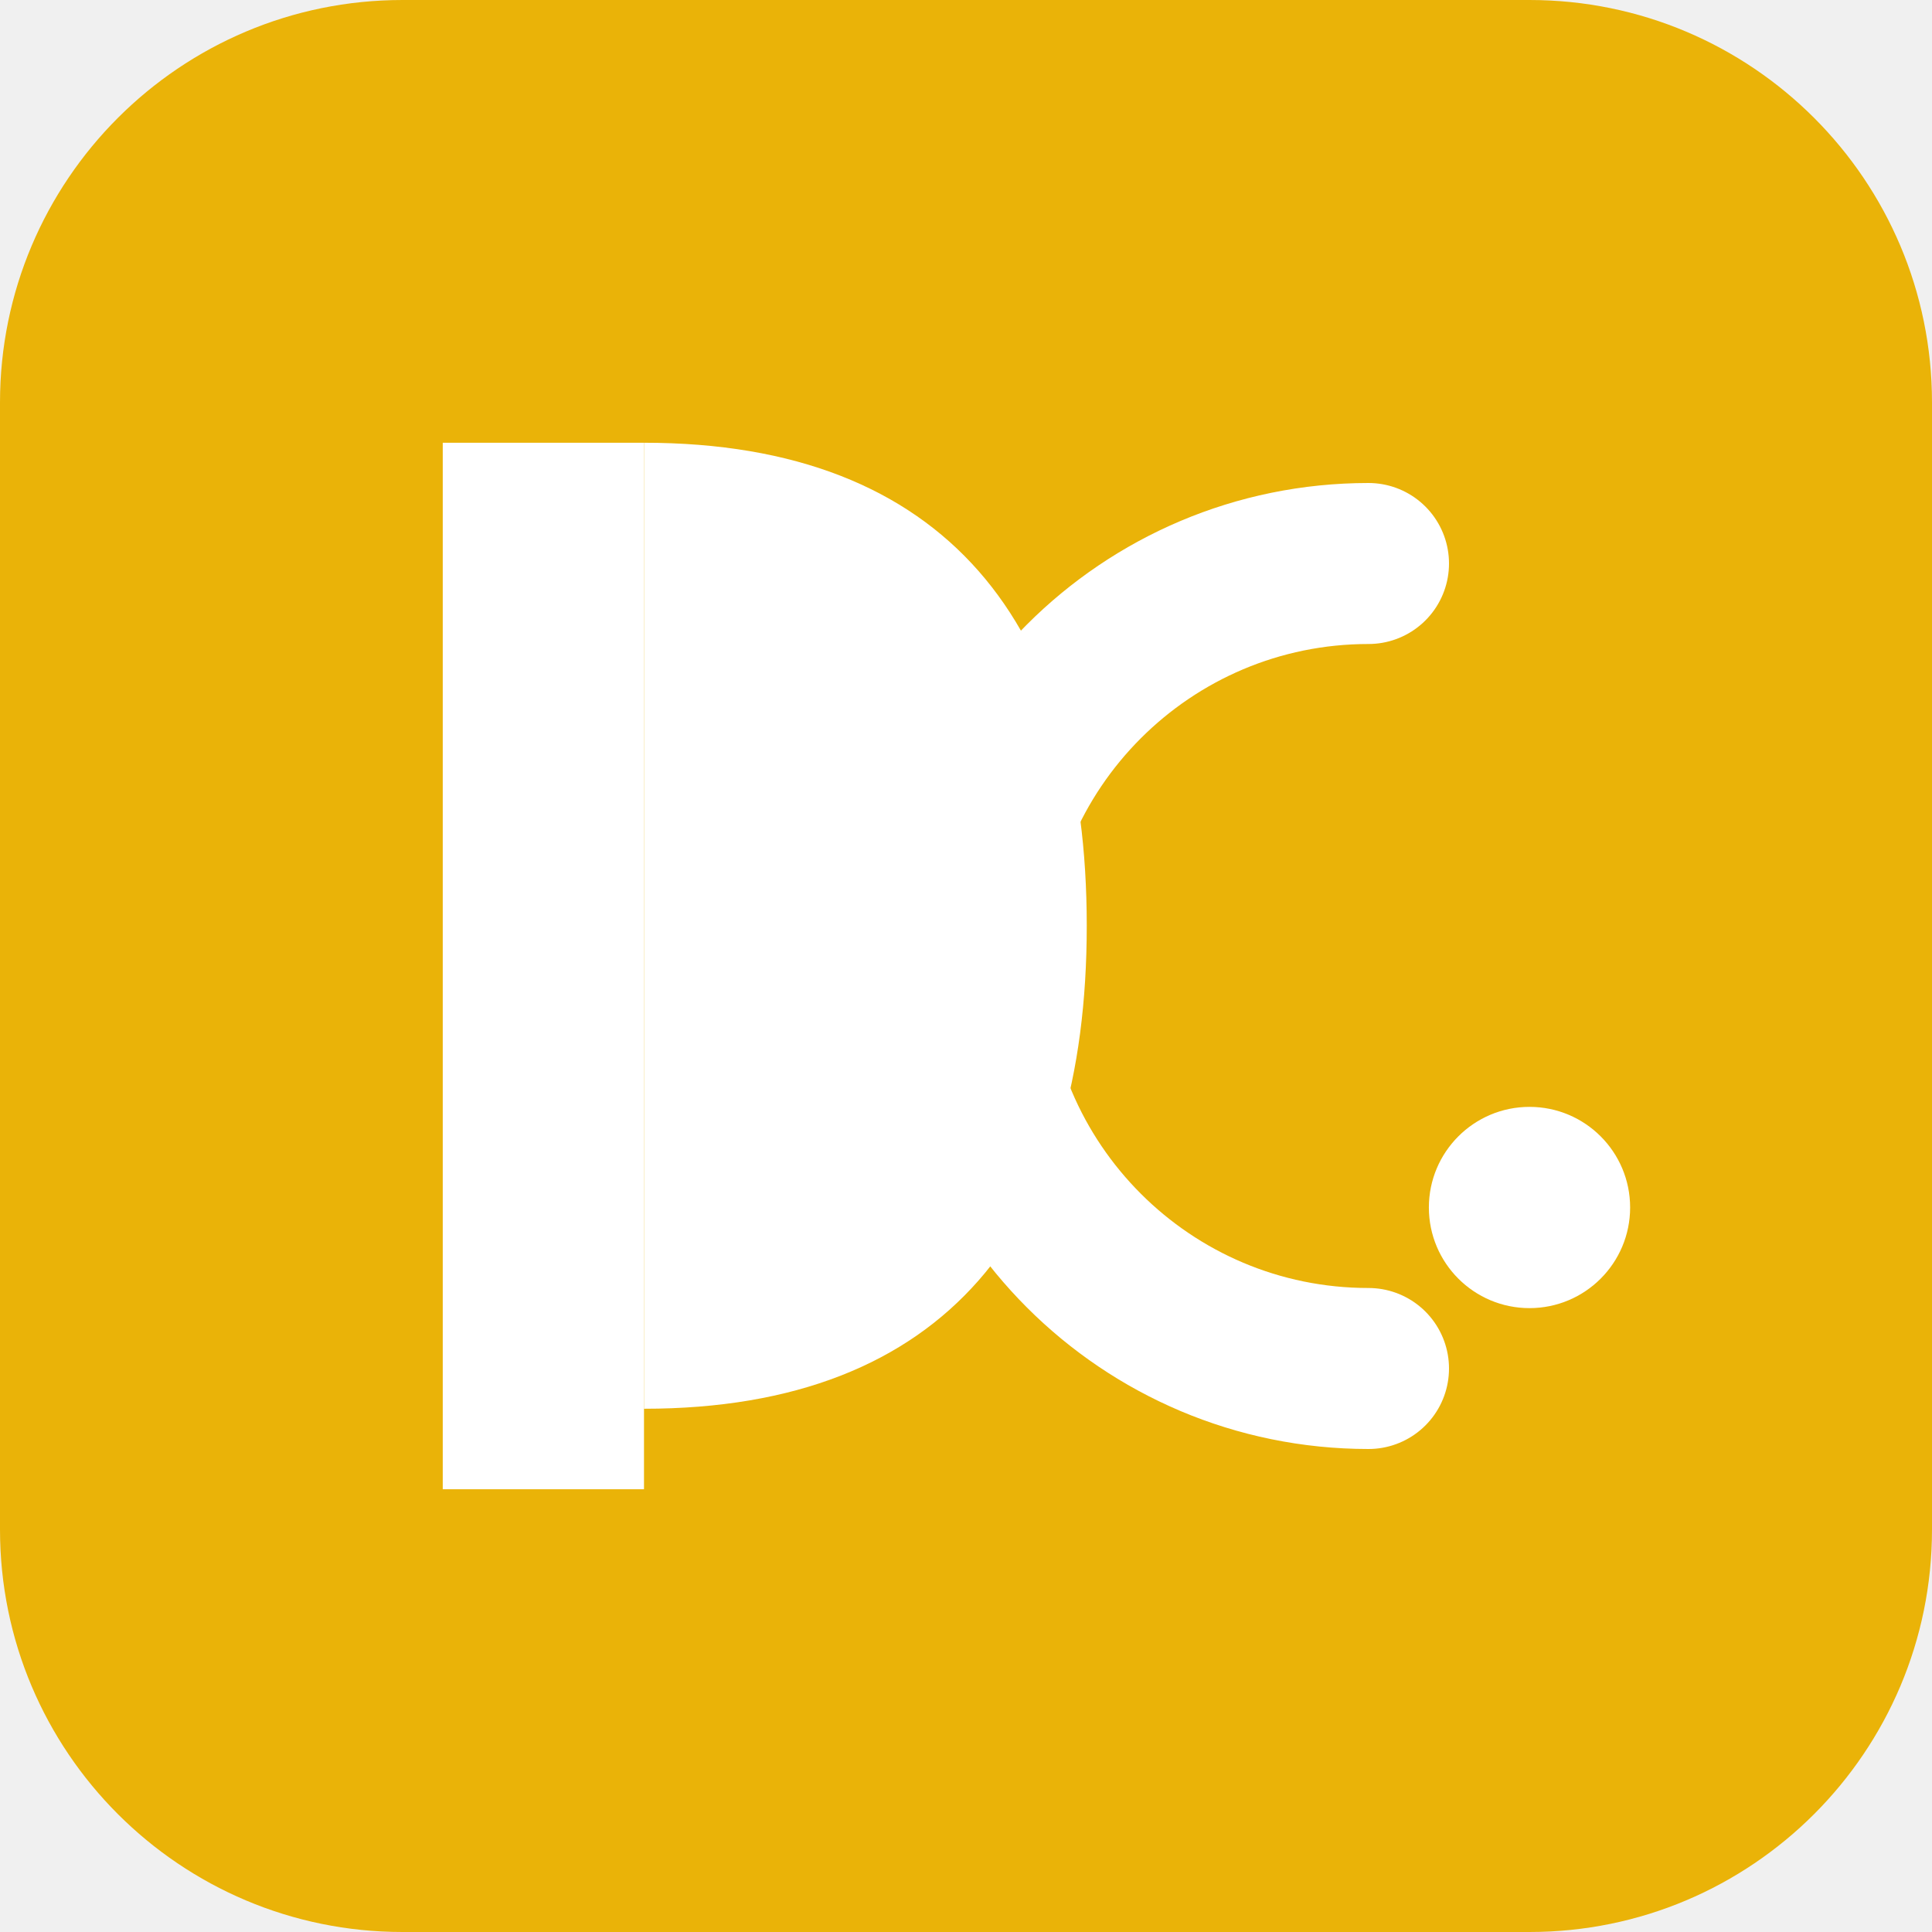
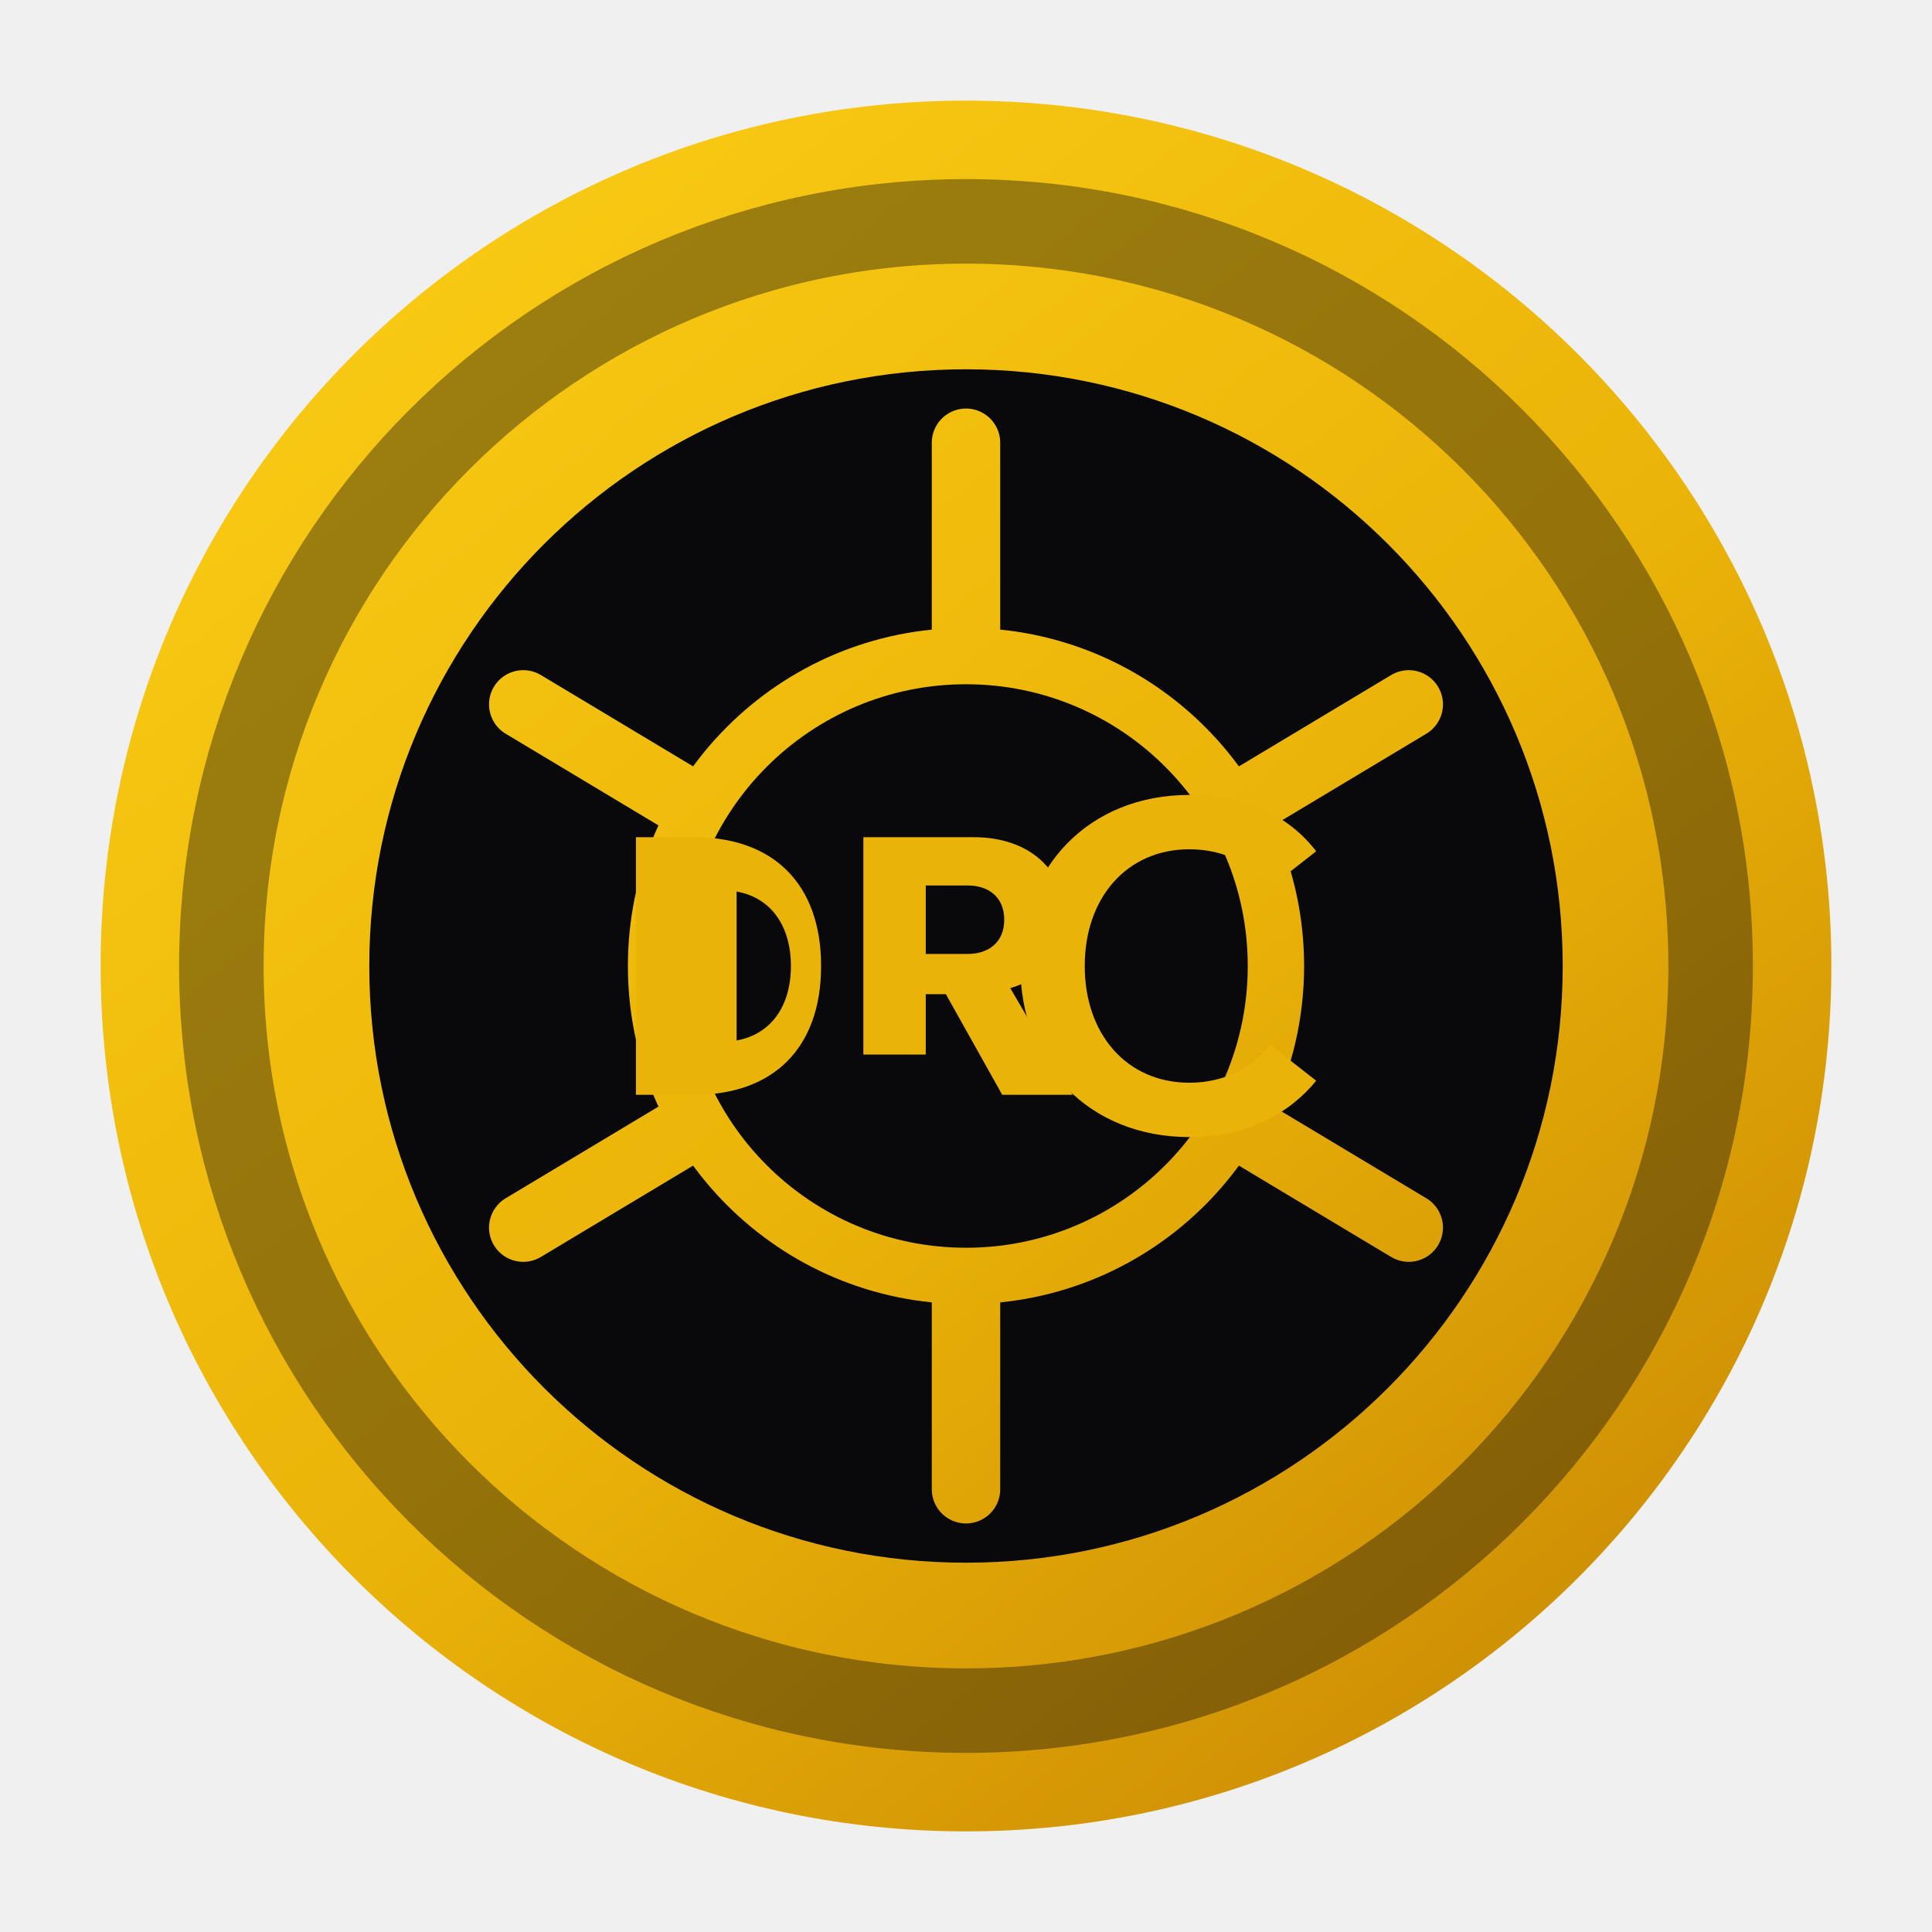
<svg xmlns="http://www.w3.org/2000/svg" viewBox="0 0 48 48" fill="none">
-   <rect width="48" height="48" rx="10" fill="#eab308" />
-   <path d="M11 11h5v26h-5z" fill="white" />
-   <path d="M16 11c7.5 0 11 4.5 11 12s-3.5 12-11 12V11z" fill="white" />
-   <path d="M34 14 A10 10 0 0 0 34 34" stroke="white" stroke-width="4" stroke-linecap="round" fill="none" />
-   <circle cx="38" cy="30" r="2.5" fill="white" />
+   <defs>
+     <linearGradient id="g" x1="8" y1="4" x2="40" y2="44" gradientUnits="userSpaceOnUse">
+       <stop stop-color="#facc15" />
+       <stop offset="0.55" stop-color="#eab308" />
+       <stop offset="1" stop-color="#ca8a04" />
+     </linearGradient>
+   </defs>
+   <circle cx="24" cy="24" r="21.5" fill="url(#g)" />
+   <circle cx="24" cy="24" r="18.5" fill="none" stroke="#09090b" stroke-width="2.1" opacity="0.38" />
+   <circle cx="24" cy="24" r="15.5" fill="#09090b" />
+   <circle cx="24" cy="24" r="15.5" fill="none" stroke="url(#g)" stroke-width="1.35" />
+   <g stroke="url(#g)" stroke-width="1.7" stroke-linecap="round">
+     <line x1="24" y1="11" x2="24" y2="17.4" />
+     <line x1="24" y1="30.6" x2="24" y2="37" />
+     <line x1="13" y1="17.5" x2="18.5" y2="20.8" />
+     <line x1="29.5" y1="27.2" x2="35" y2="30.5" />
+     <line x1="35" y1="17.5" x2="29.5" y2="20.8" />
+     <line x1="18.5" y1="27.2" x2="13" y2="30.5" />
+   </g>
+   <circle cx="24" cy="24" r="8.4" fill="url(#g)" />
+   <circle cx="24" cy="24" r="7" fill="#09090b" />
+   <g fill="#eab308" transform="translate(24 24)">
+     <path d="M-8.2 -3.2h1.45v6.4h-1.45V-3.2zm1.45 0c1.95 0 3.15 1.15 3.15 3.2s-1.2 3.2-3.15 3.2V-3.2z" />
+     <path d="M-5.7 -1.85v3.7c.85-.15 1.35-.85 1.35-1.85s-.5-1.7-1.35-1.85z" fill="#09090b" />
+     <path d="M-2.55 -3.2H.2c1.35 0 2.25.8 2.25 1.95 0 .9-.5 1.55-1.35 1.8l1.55 2.65H.9l-1.4-2.5h-.5V2.2h-1.55V-3.2zm1.55 1.2v1.7h1.05c.5 0 .9-.28.9-.85s-.4-.85-.9-.85h-1.05z" />
+     <path d="M7.55 -1.95c-.4-.55-1.1-.95-2-.95-1.55 0-2.6 1.2-2.6 2.9s1.05 2.9 2.6 2.9c.9 0 1.6-.4 2-.95l1.15.9c-.65.8-1.7 1.4-3.15 1.4-2.5 0-4.2-1.8-4.2-4.25s1.7-4.25 4.2-4.25c1.45 0 2.5.55 3.15 1.4l-1.15.9z" />
+   </g>
</svg>
